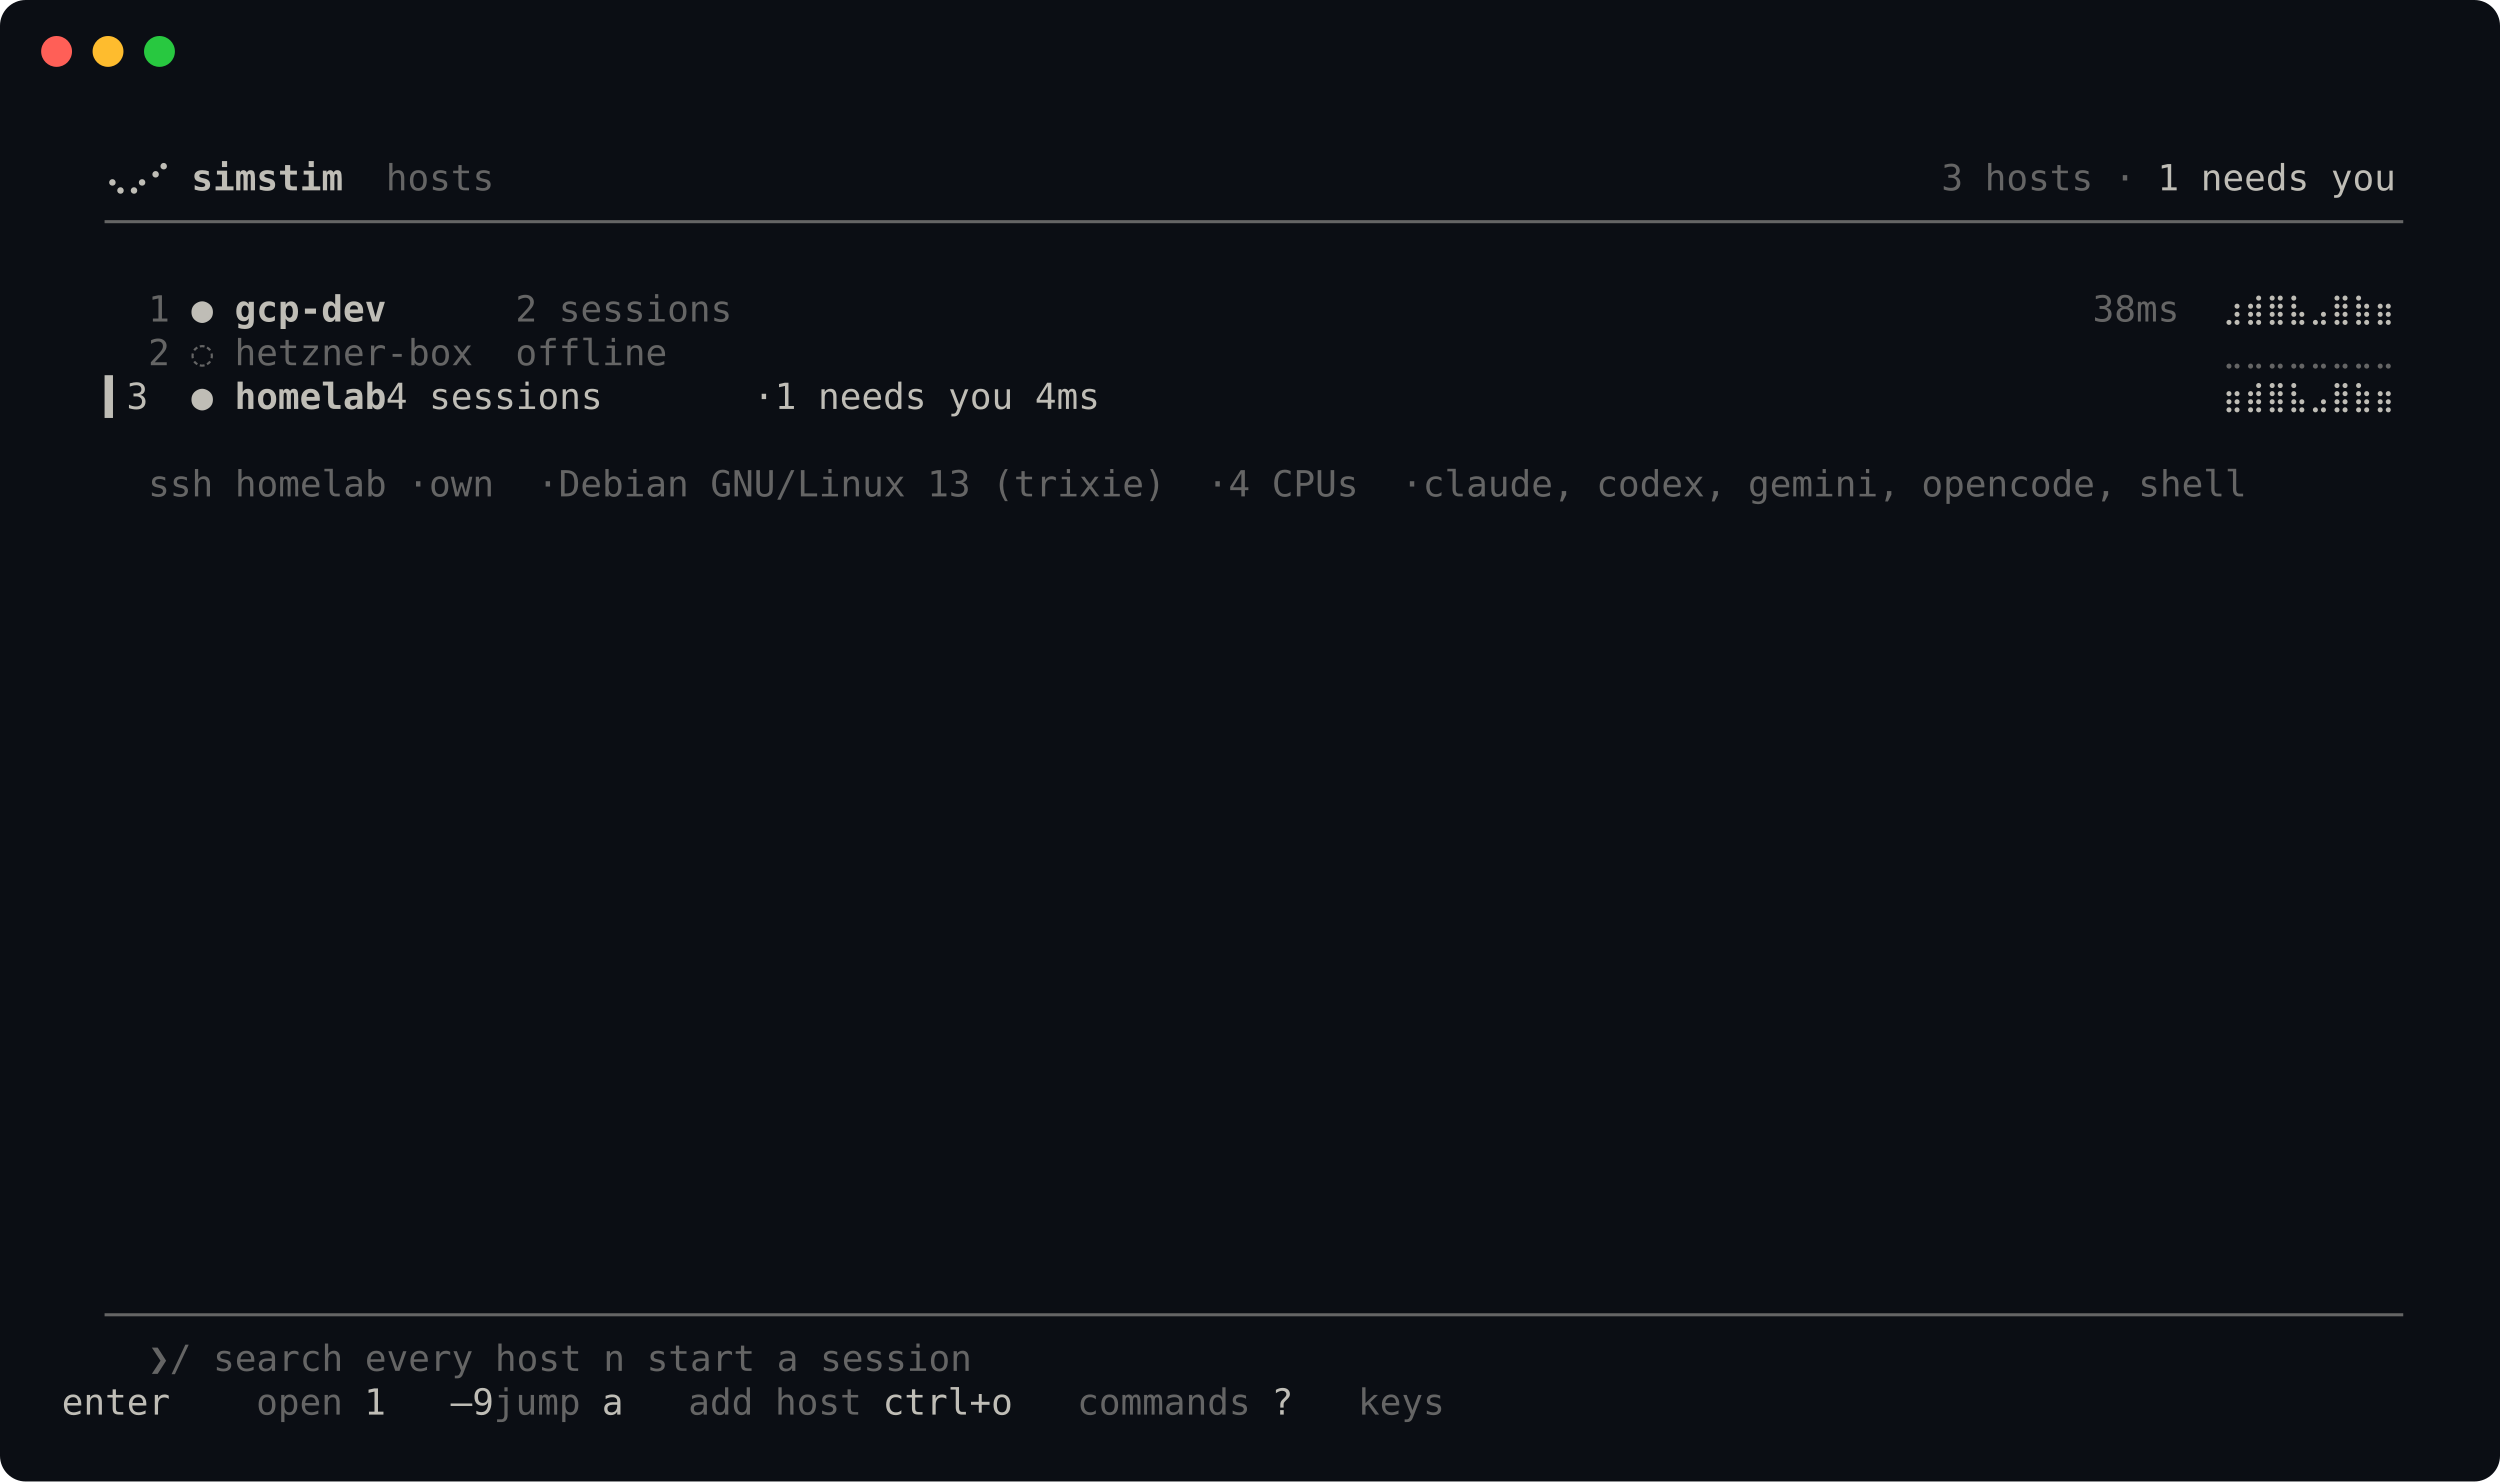
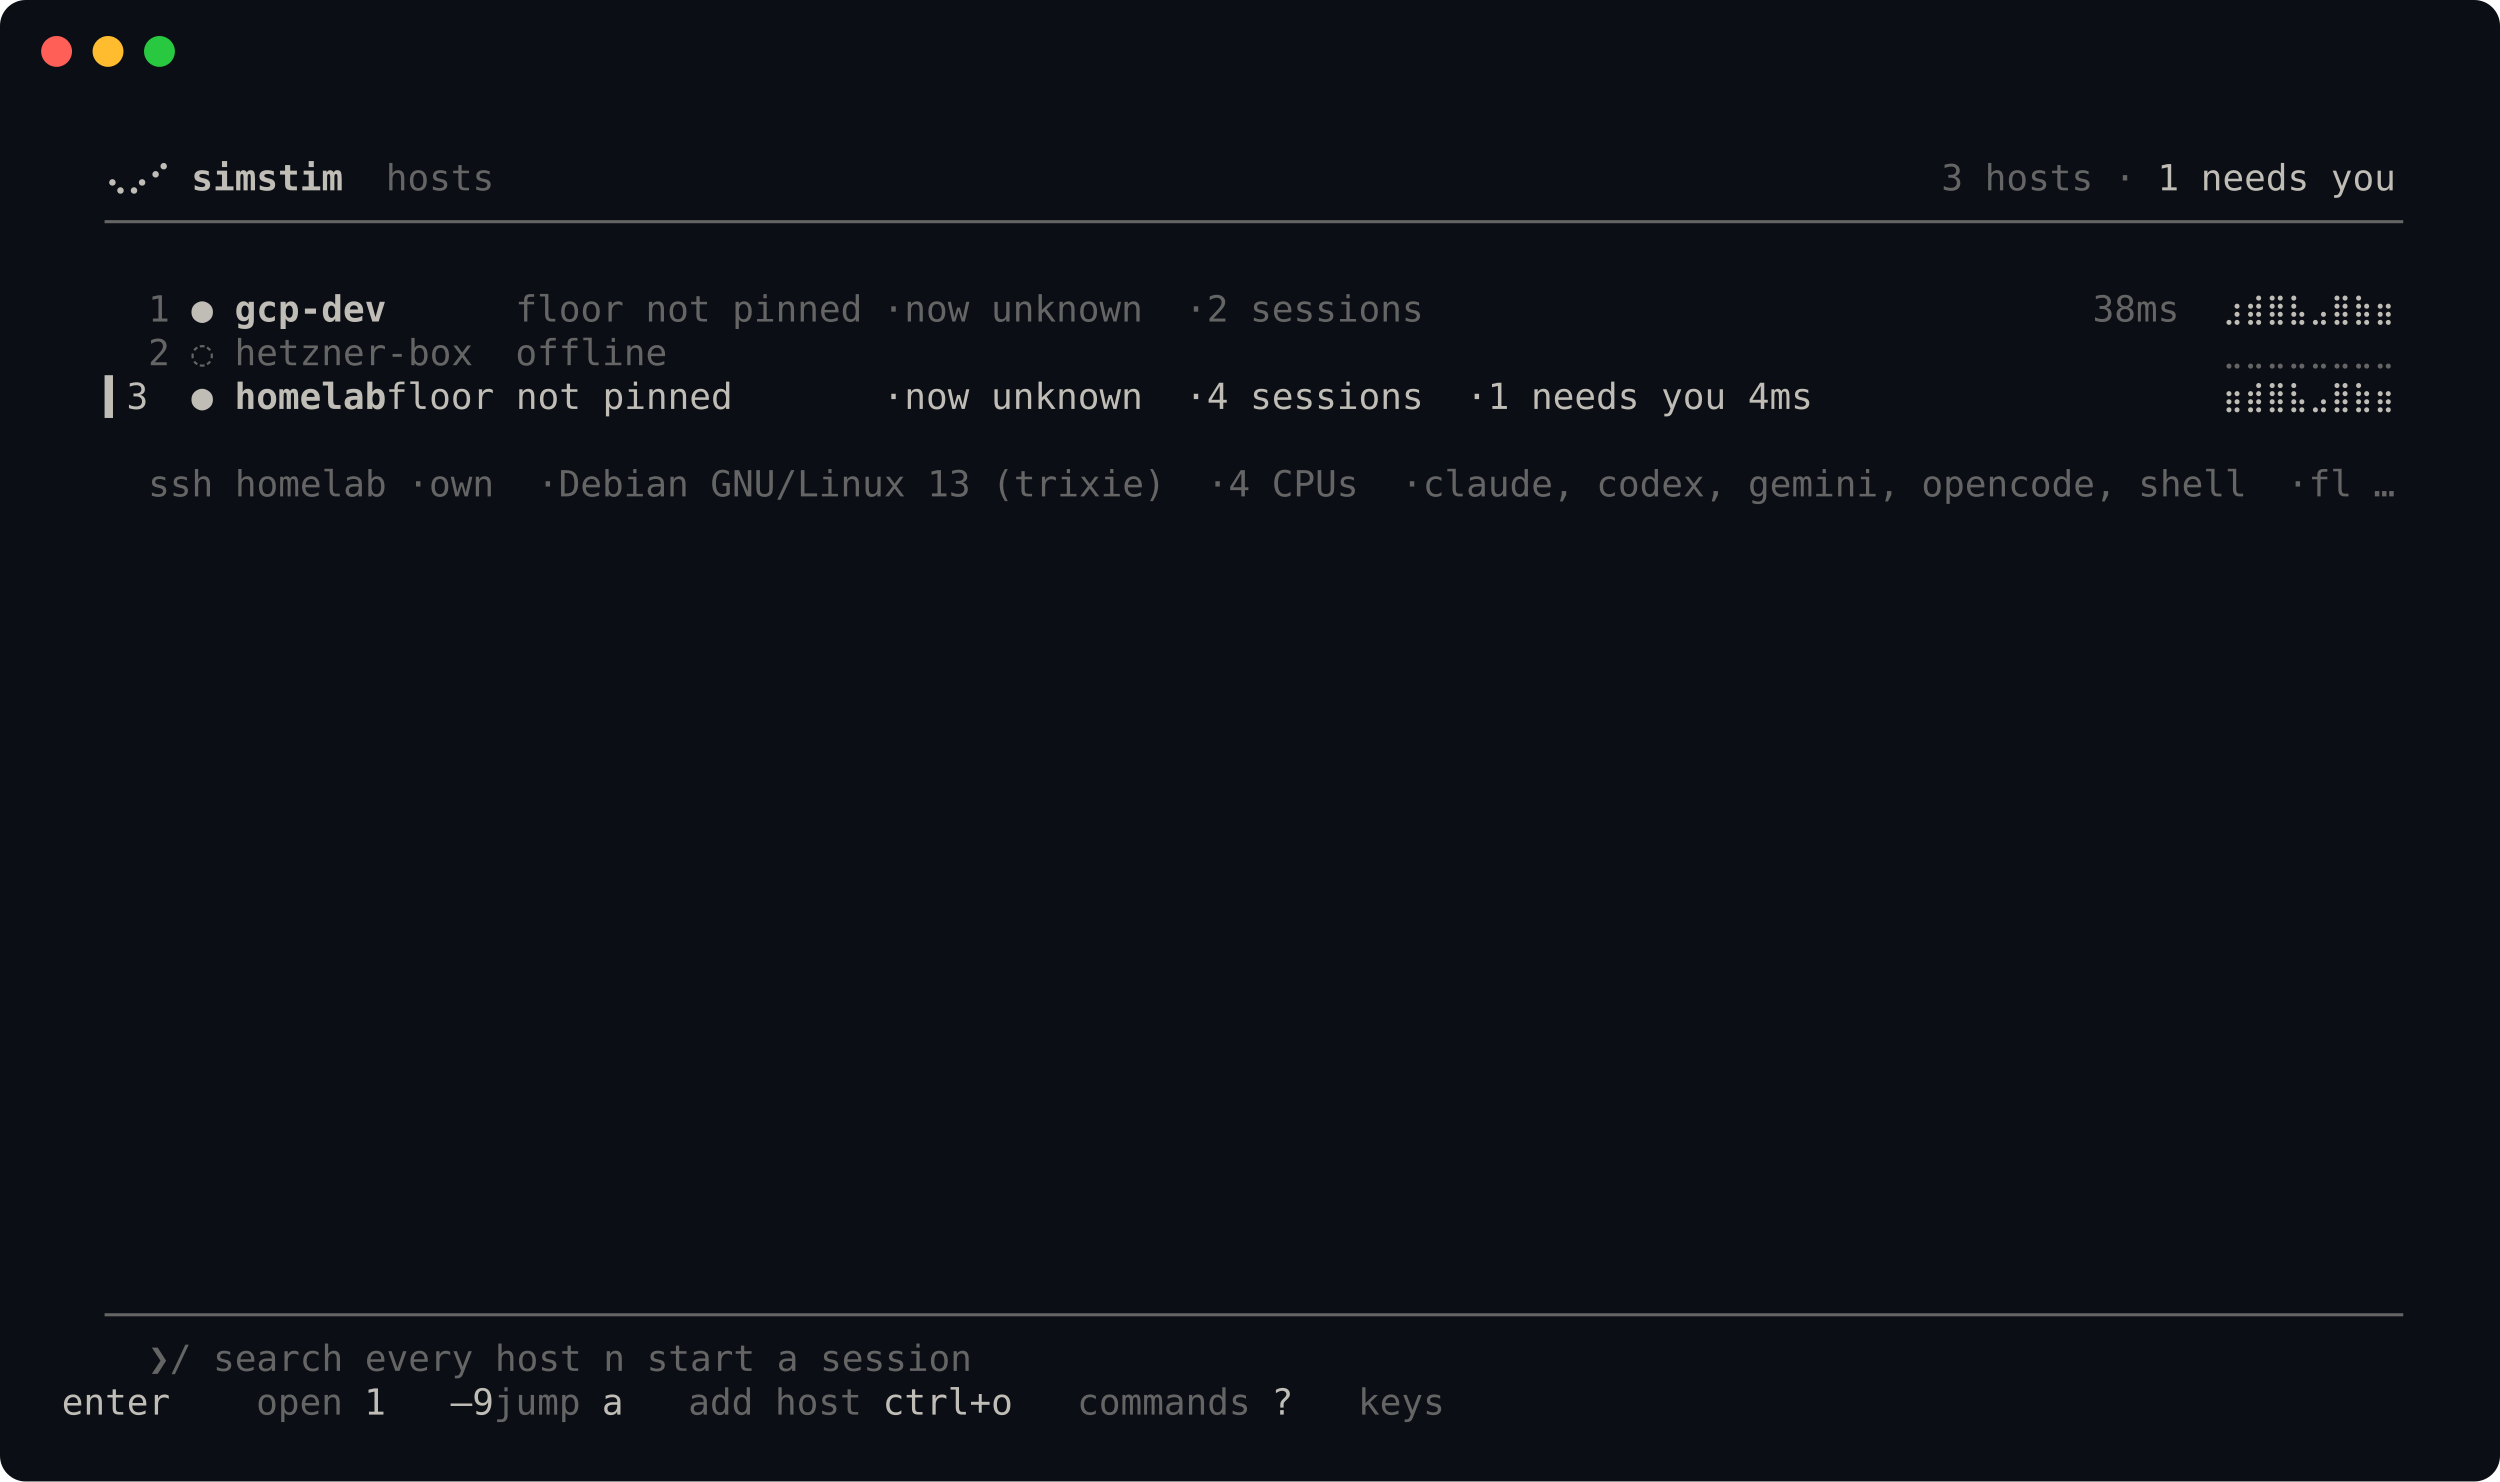
<svg xmlns="http://www.w3.org/2000/svg" width="972" height="576" viewBox="0 0 972 576">
  <style>text{font-family:"JetBrains Mono","SF Mono",Menlo,Consolas,"DejaVu Sans Mono",monospace;font-size:14px;white-space:pre}</style>
  <rect width="972" height="576" rx="10" fill="#0B0E14" />
  <circle cx="22" cy="20" r="6" fill="#FF5F57" />
  <circle cx="42" cy="20" r="6" fill="#FEBC2E" />
  <circle cx="62" cy="20" r="6" fill="#28C840" />
  <text x="40.8" y="74.0" textLength="8.4" fill="#BFBDB6" font-weight="bold">⢄</text>
  <text x="49.2" y="74.0" textLength="8.4" fill="#BFBDB6" font-weight="bold">⡠</text>
  <text x="57.6" y="74.0" textLength="8.4" fill="#BFBDB6" font-weight="bold">⠊</text>
  <text x="74.4" y="74.0" textLength="58.8" fill="#BFBDB6" font-weight="bold">simstim</text>
  <text x="150.0" y="74.0" textLength="42.0" fill="#656565">hosts</text>
  <text x="754.8" y="74.0" textLength="67.2" fill="#656565">3 hosts </text>
  <text x="822.0" y="74.0" textLength="8.4" fill="#656565">·</text>
  <text x="838.8" y="74.0" textLength="109.2" fill="#BFBDB6">1 needs you  </text>
  <text x="40.8" y="91.0" textLength="890.4" fill="#656565">──────────────────────────────────────────────────────────────────────────────────────────────────────────</text>
  <text x="57.6" y="125.0" textLength="8.4" fill="#656565">1</text>
  <text x="74.4" y="125.0" textLength="8.4" fill="#BFBDB6">●</text>
  <text x="91.2" y="125.0" textLength="58.8" fill="#BFBDB6" font-weight="bold">gcp-dev</text>
-   <text x="200.4" y="125.0" textLength="84.0" fill="#656565">2 sessions</text>
+   <text x="200.4" y="125.0" textLength="142.8" fill="#656565">floor not pinned </text>
+   <text x="343.2" y="125.0" textLength="8.4" fill="#656565">·</text>
+   <text x="351.6" y="125.0" textLength="109.2" fill="#656565"> now unknown </text>
+   <text x="460.8" y="125.0" textLength="8.4" fill="#656565">·</text>
+   <text x="469.2" y="125.0" textLength="92.4" fill="#656565"> 2 sessions</text>
  <text x="813.6" y="125.0" textLength="33.6" fill="#656565">38ms</text>
  <text x="864.0" y="125.0" textLength="8.4" fill="#BFBDB6">⣰</text>
  <text x="872.4" y="125.0" textLength="8.4" fill="#BFBDB6">⣾</text>
  <text x="880.8" y="125.0" textLength="8.4" fill="#BFBDB6">⣿</text>
  <text x="889.2" y="125.0" textLength="8.4" fill="#BFBDB6">⣧</text>
  <text x="897.6" y="125.0" textLength="8.4" fill="#BFBDB6">⣠</text>
  <text x="906.0" y="125.0" textLength="8.4" fill="#BFBDB6">⣿</text>
  <text x="914.4" y="125.0" textLength="8.4" fill="#BFBDB6">⣷</text>
  <text x="922.8" y="125.0" textLength="8.4" fill="#BFBDB6">⣶</text>
  <text x="57.6" y="142.0" textLength="8.4" fill="#656565">2</text>
  <text x="74.4" y="142.0" textLength="8.4" fill="#656565">◌</text>
  <text x="91.2" y="142.0" textLength="92.4" fill="#656565">hetzner-box</text>
  <text x="200.4" y="142.0" textLength="58.8" fill="#656565">offline</text>
  <text x="864.0" y="142.0" textLength="8.4" fill="#656565">⣀</text>
  <text x="872.4" y="142.0" textLength="8.4" fill="#656565">⣀</text>
  <text x="880.8" y="142.0" textLength="8.4" fill="#656565">⣀</text>
  <text x="889.2" y="142.0" textLength="8.4" fill="#656565">⣀</text>
  <text x="897.6" y="142.0" textLength="8.4" fill="#656565">⣀</text>
  <text x="906.0" y="142.0" textLength="8.4" fill="#656565">⣀</text>
  <text x="914.4" y="142.0" textLength="8.4" fill="#656565">⣀</text>
  <text x="922.8" y="142.0" textLength="8.4" fill="#656565">⣀</text>
  <text x="40.8" y="159.0" textLength="8.4" fill="#BFBDB6">▍</text>
  <text x="49.2" y="159.0" textLength="25.2" fill="#BFBDB6"> 3 </text>
  <text x="74.4" y="159.0" textLength="8.4" fill="#BFBDB6">●</text>
  <text x="91.2" y="159.0" textLength="58.8" fill="#BFBDB6" font-weight="bold">homelab</text>
-   <text x="150.0" y="159.0" textLength="142.8" fill="#BFBDB6">      4 sessions </text>
-   <text x="292.8" y="159.0" textLength="8.4" fill="#BFBDB6">·</text>
-   <text x="301.2" y="159.0" textLength="562.8" fill="#BFBDB6"> 1 needs you                                                  4ms  </text>
+   <text x="150.0" y="159.0" textLength="193.2" fill="#BFBDB6">      floor not pinned </text>
+   <text x="343.2" y="159.0" textLength="8.4" fill="#BFBDB6">·</text>
+   <text x="351.6" y="159.0" textLength="109.2" fill="#BFBDB6"> now unknown </text>
+   <text x="460.8" y="159.0" textLength="8.4" fill="#BFBDB6">·</text>
+   <text x="469.2" y="159.0" textLength="100.8" fill="#BFBDB6"> 4 sessions </text>
+   <text x="570.0" y="159.0" textLength="8.4" fill="#BFBDB6">·</text>
+   <text x="578.4" y="159.0" textLength="285.6" fill="#BFBDB6"> 1 needs you                 4ms  </text>
  <text x="864.0" y="159.0" textLength="8.4" fill="#BFBDB6">⣶</text>
  <text x="872.4" y="159.0" textLength="8.4" fill="#BFBDB6">⣾</text>
  <text x="880.8" y="159.0" textLength="8.4" fill="#BFBDB6">⣿</text>
  <text x="889.2" y="159.0" textLength="8.4" fill="#BFBDB6">⣧</text>
  <text x="897.6" y="159.0" textLength="8.4" fill="#BFBDB6">⣠</text>
  <text x="906.0" y="159.0" textLength="8.4" fill="#BFBDB6">⣿</text>
  <text x="914.4" y="159.0" textLength="8.4" fill="#BFBDB6">⣷</text>
  <text x="922.8" y="159.0" textLength="8.4" fill="#BFBDB6">⣶</text>
  <text x="57.6" y="193.0" textLength="100.8" fill="#656565">ssh homelab </text>
  <text x="158.4" y="193.0" textLength="8.4" fill="#656565">·</text>
  <text x="166.8" y="193.0" textLength="42.0" fill="#656565"> own </text>
  <text x="208.8" y="193.0" textLength="8.4" fill="#656565">·</text>
  <text x="217.2" y="193.0" textLength="252.0" fill="#656565"> Debian GNU/Linux 13 (trixie) </text>
  <text x="469.2" y="193.0" textLength="8.4" fill="#656565">·</text>
  <text x="477.6" y="193.0" textLength="67.2" fill="#656565"> 4 CPUs </text>
  <text x="544.8" y="193.0" textLength="8.4" fill="#656565">·</text>
-   <text x="553.2" y="193.0" textLength="327.6" fill="#656565"> claude, codex, gemini, opencode, shell</text>
+   <text x="553.2" y="193.0" textLength="336.0" fill="#656565"> claude, codex, gemini, opencode, shell </text>
+   <text x="889.2" y="193.0" textLength="8.4" fill="#656565">·</text>
+   <text x="897.6" y="193.0" textLength="25.2" fill="#656565"> fl</text>
+   <text x="922.8" y="193.0" textLength="8.4" fill="#656565">…</text>
  <text x="40.8" y="516.0" textLength="890.4" fill="#656565">──────────────────────────────────────────────────────────────────────────────────────────────────────────</text>
  <text x="57.6" y="533.0" textLength="8.4" fill="#656565">❯</text>
  <text x="66.0" y="533.0" textLength="336.0" fill="#656565"> / search every host   n start a session</text>
  <text x="24.0" y="550.0" textLength="75.6" fill="#BFBDB6">    enter</text>
  <text x="99.6" y="550.0" textLength="42.0" fill="#656565"> open</text>
  <text x="141.6" y="550.0" textLength="33.6" fill="#BFBDB6">   1</text>
  <text x="175.2" y="550.0" textLength="8.4" fill="#BFBDB6">–</text>
  <text x="183.6" y="550.0" textLength="8.4" fill="#BFBDB6">9</text>
  <text x="192.0" y="550.0" textLength="42.0" fill="#656565"> jump</text>
  <text x="234.0" y="550.0" textLength="33.6" fill="#BFBDB6">   a</text>
  <text x="267.6" y="550.0" textLength="75.6" fill="#656565"> add host</text>
  <text x="343.2" y="550.0" textLength="75.6" fill="#BFBDB6">   ctrl+o</text>
  <text x="418.8" y="550.0" textLength="75.6" fill="#656565"> commands</text>
  <text x="494.4" y="550.0" textLength="33.6" fill="#BFBDB6">   ?</text>
  <text x="528.0" y="550.0" textLength="42.0" fill="#656565"> keys</text>
</svg>
